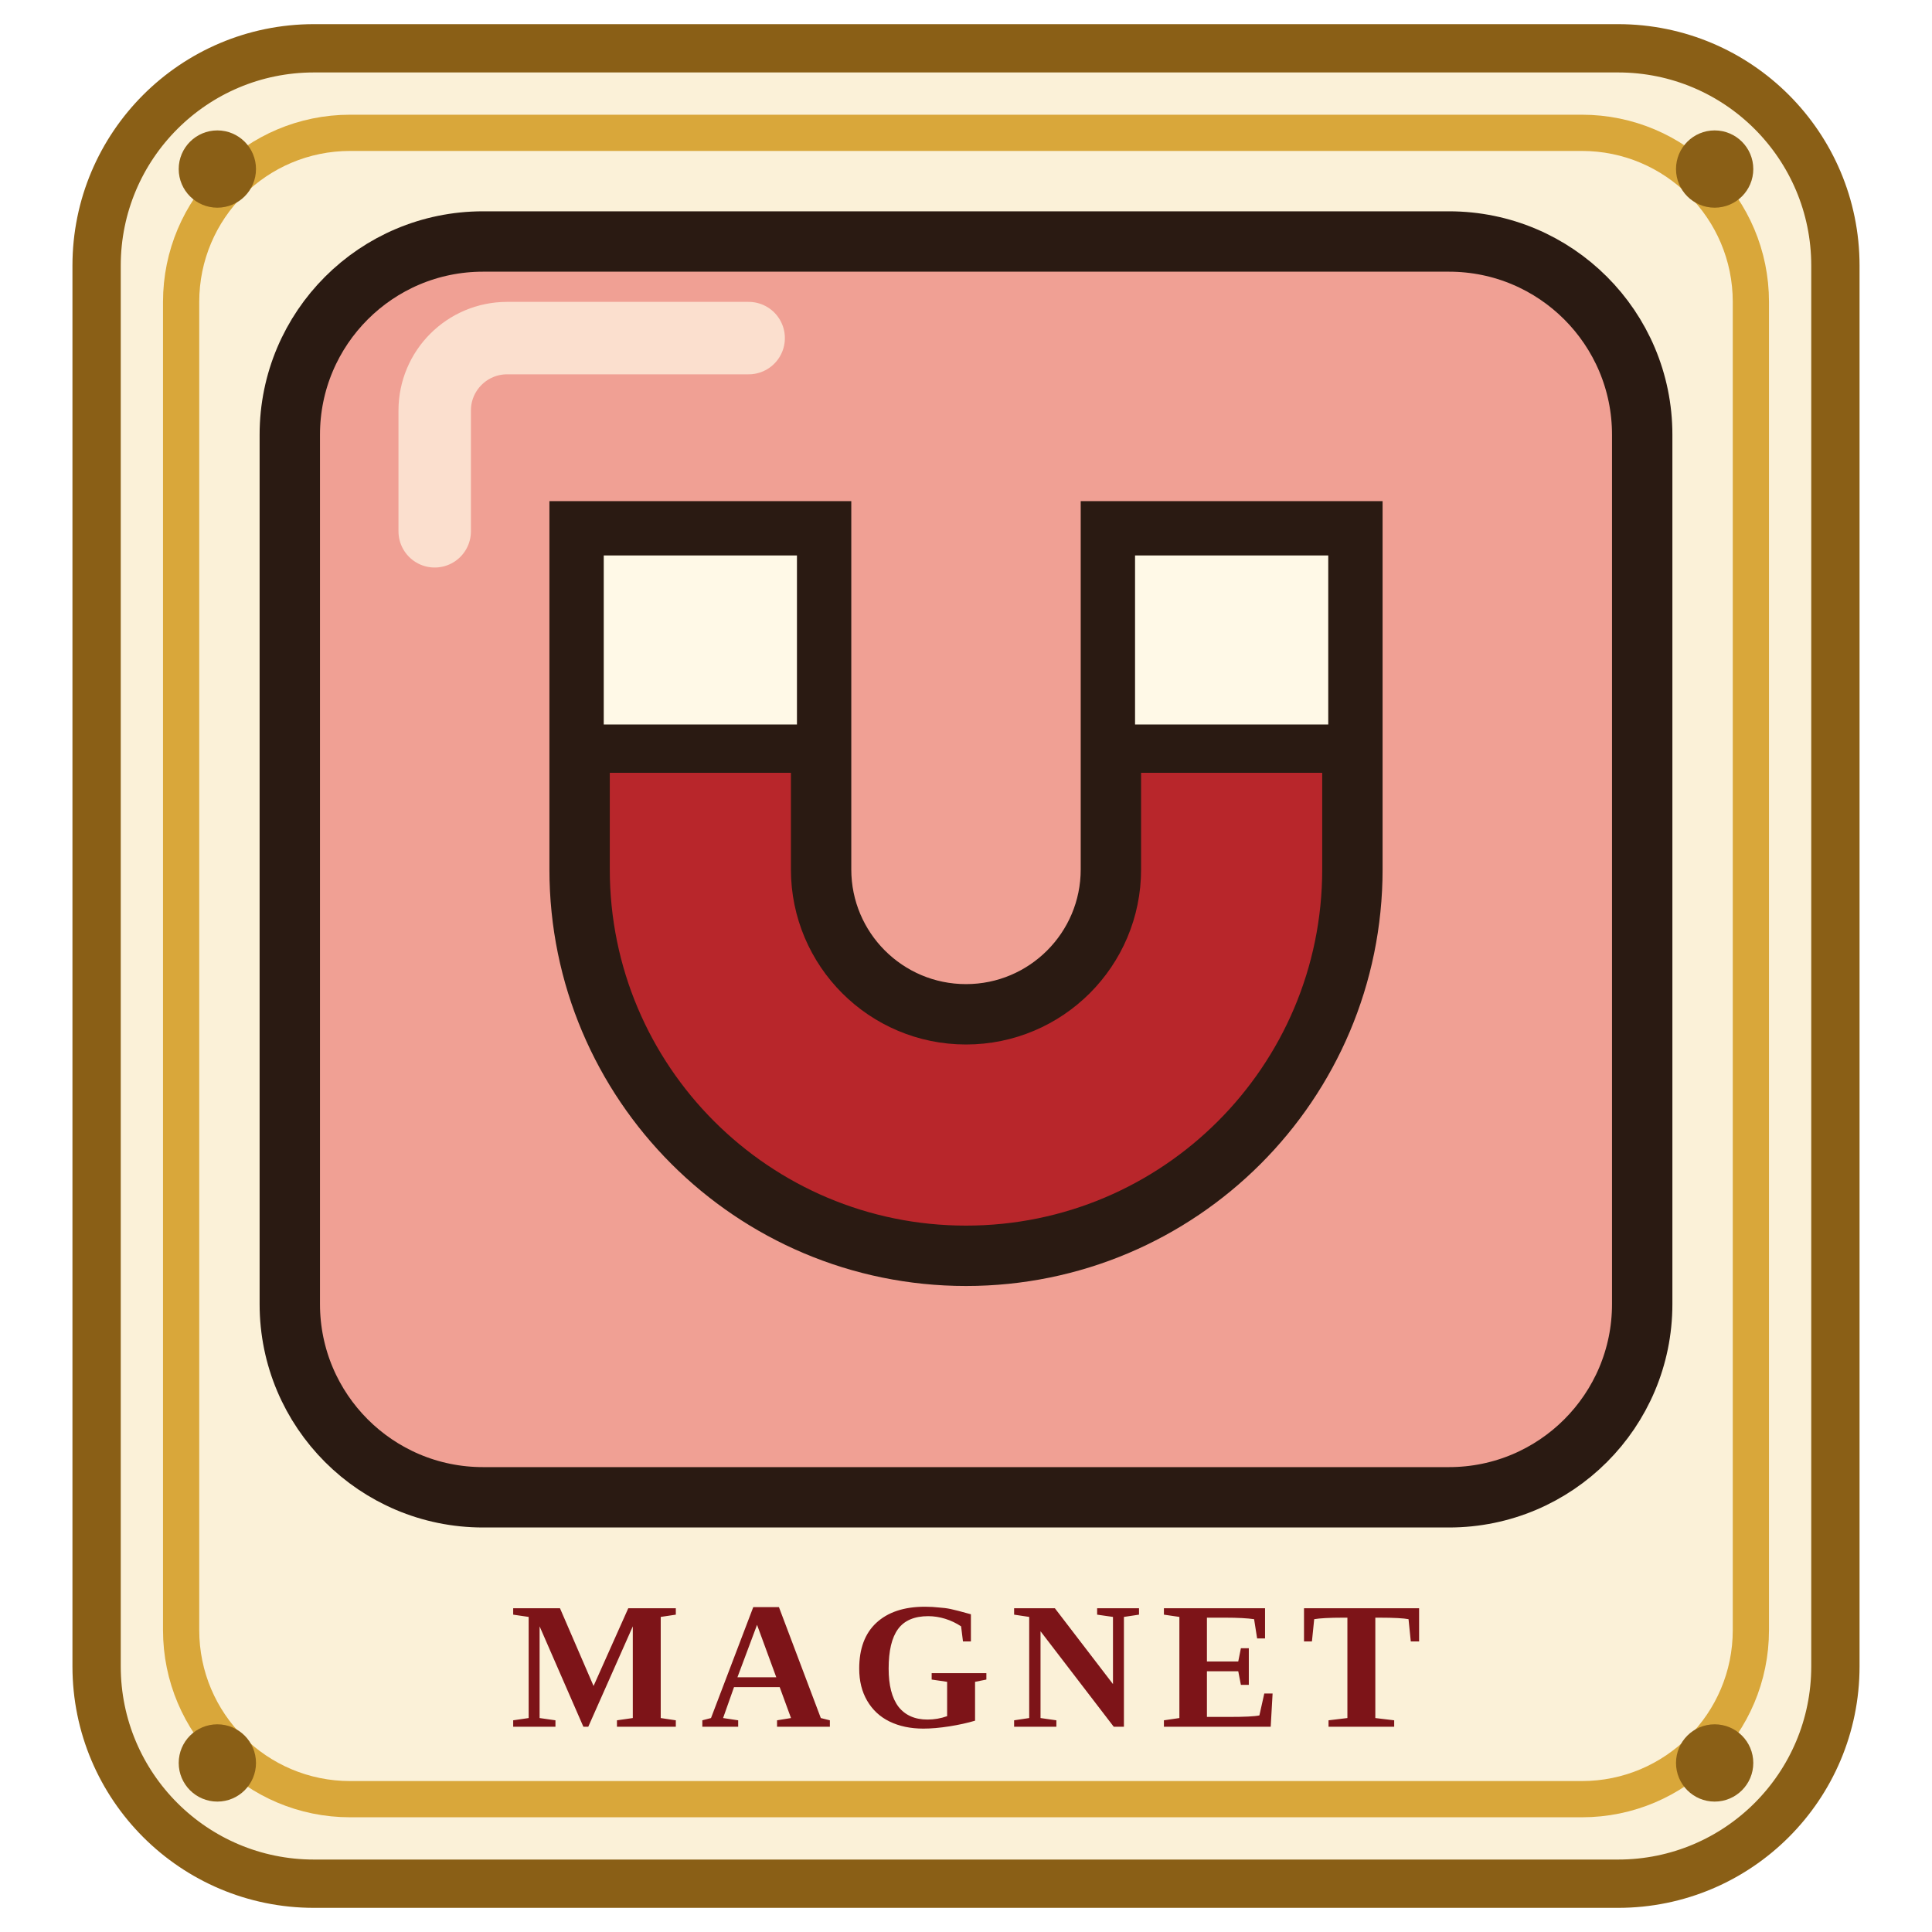
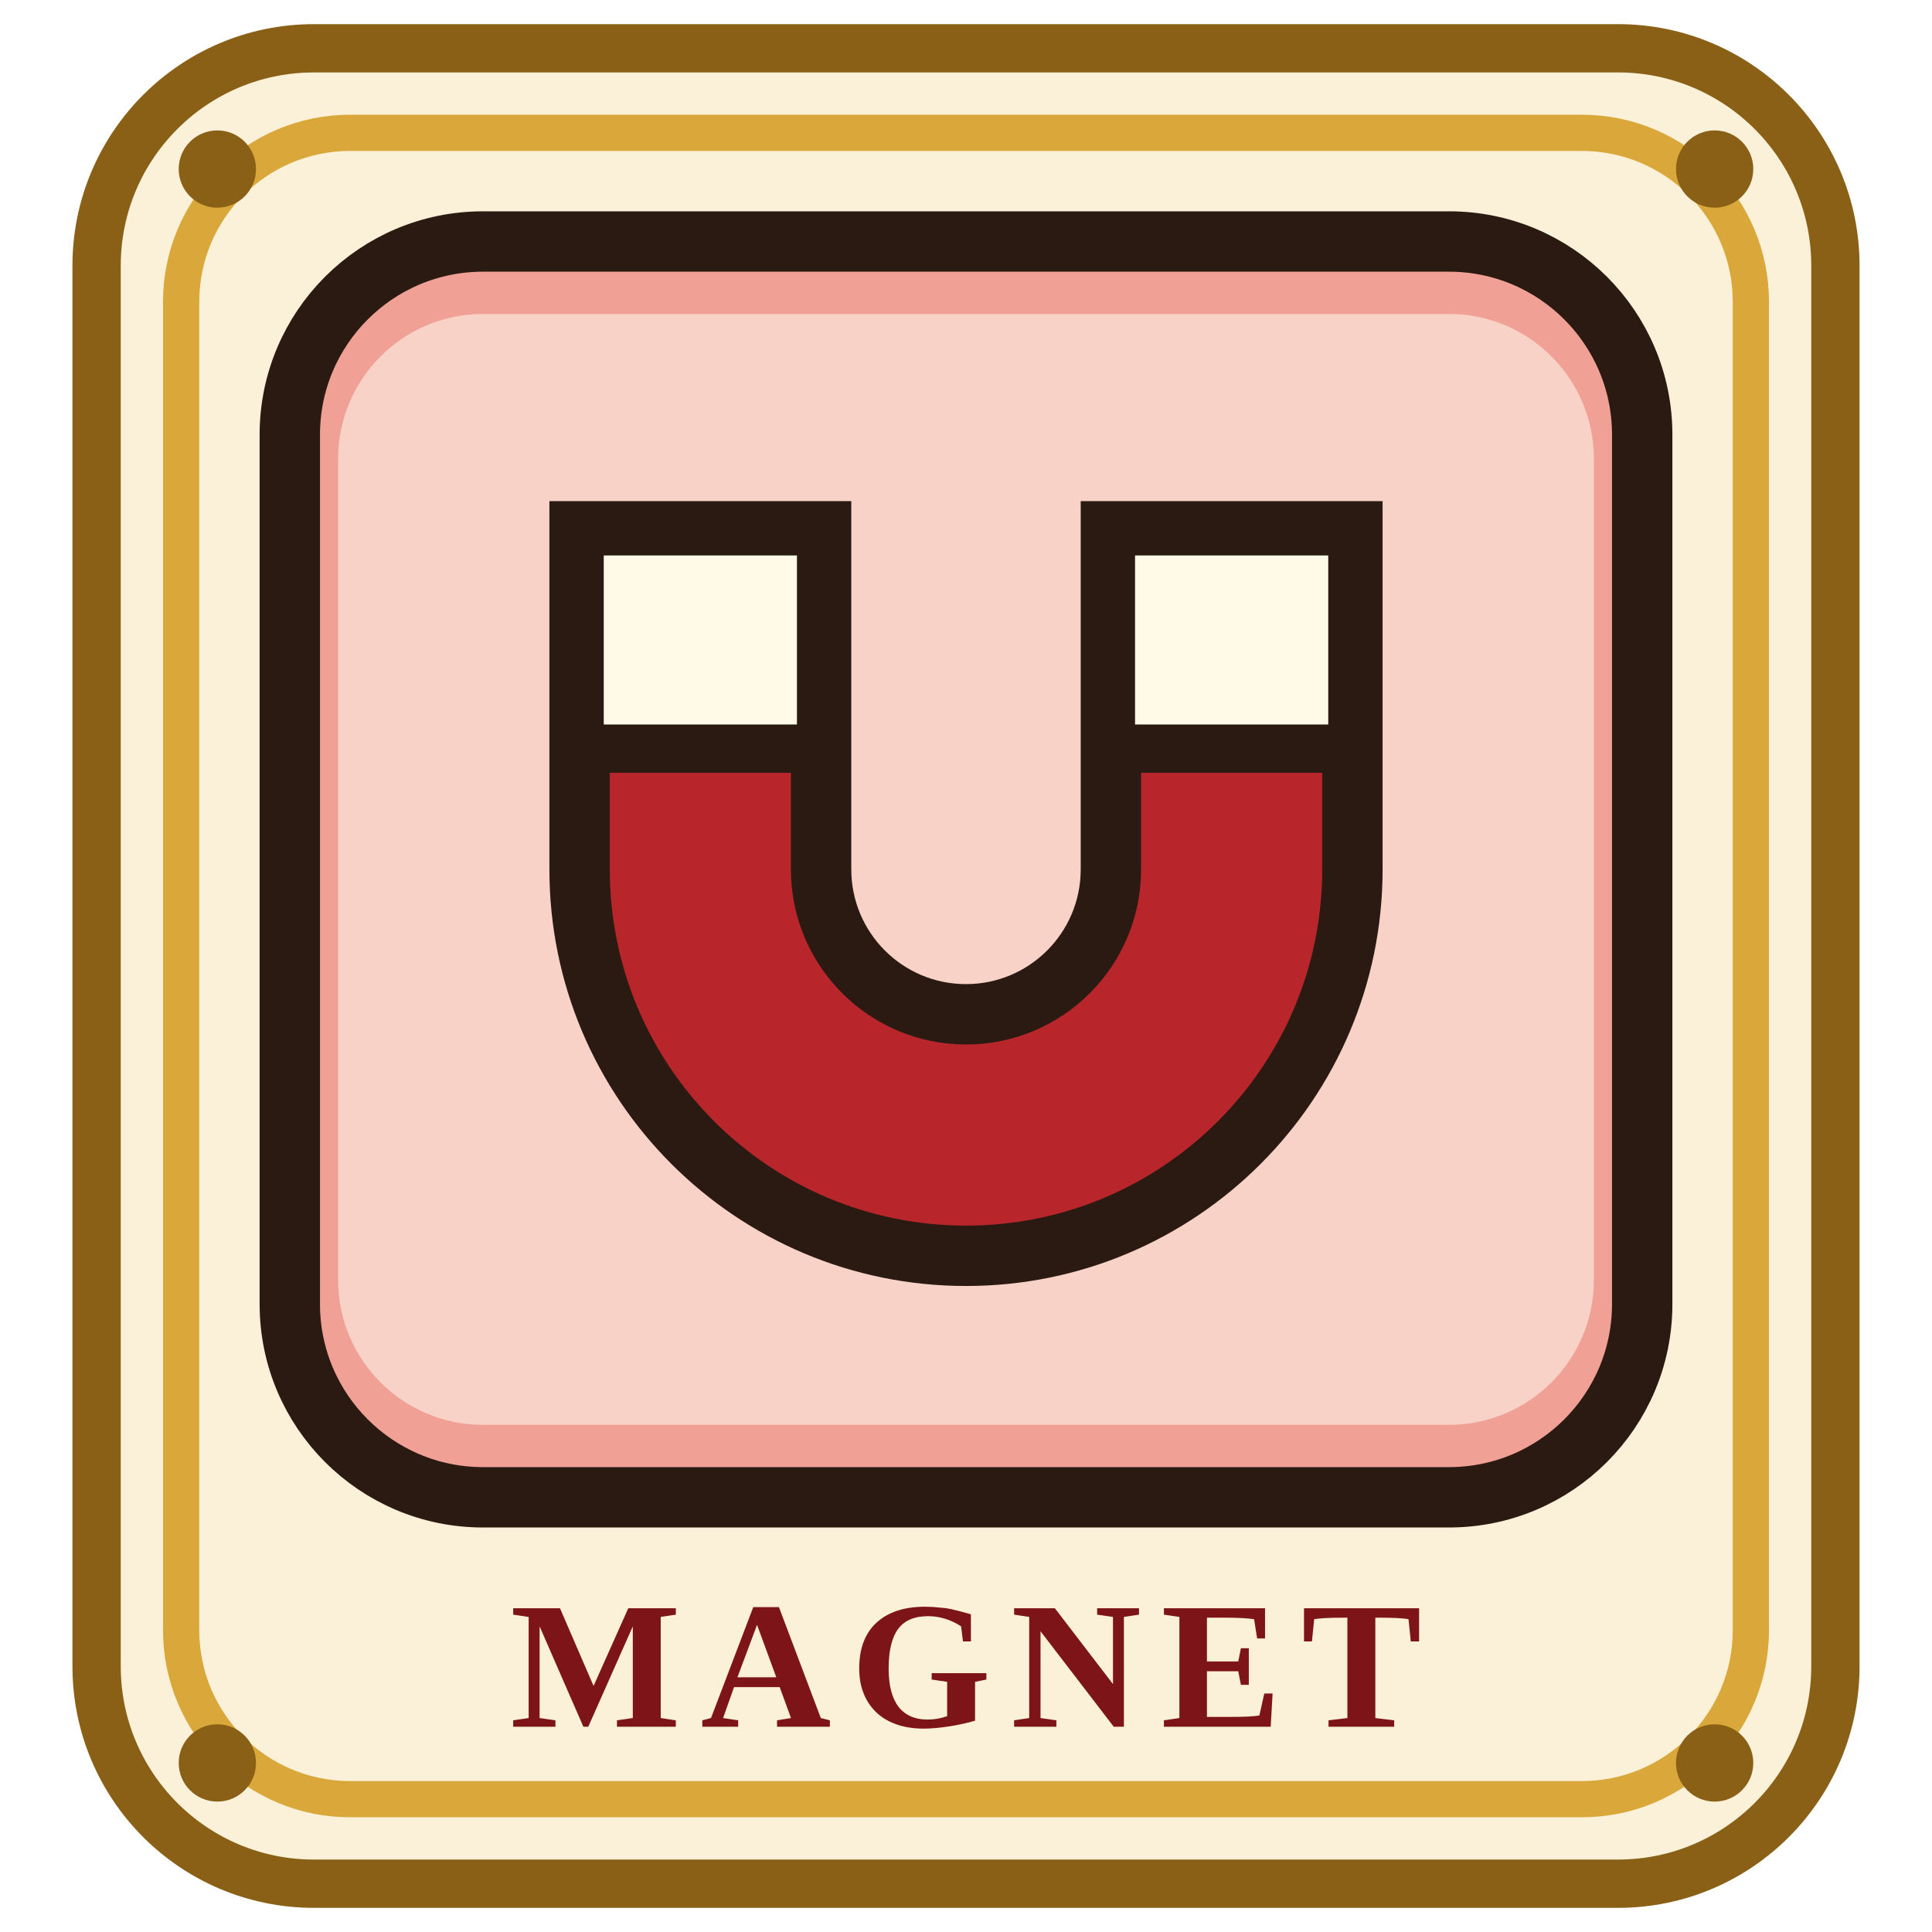
<svg xmlns="http://www.w3.org/2000/svg" viewBox="0 0 80 80">
  <rect x="4" y="2" width="72" height="76" rx="9" fill="#fbf1d8" stroke="#8a5f16" stroke-width="2" />
  <rect x="7.5" y="5.5" width="65" height="69" rx="7" fill="none" stroke="#d9a73a" stroke-width="1.5" />
  <rect x="12" y="10" width="56" height="52" rx="8" fill="#f0a094" stroke="#2a1a12" stroke-width="2.5" />
-   <path d="M18 22v-5a3 3 0 0 1 3-3h10" fill="none" stroke="#fff9e7" stroke-width="3" stroke-linecap="round" opacity=".7" />
+   <rect x="14" y="13" width="52" height="46" rx="6" fill="#fffaf0" opacity=".55" />
  <path d="M24 22v14a16 16 0 0 0 32 0V22H46v14a6 6 0 0 1-12 0V22Z" fill="#b8262b" stroke="#2a1a12" stroke-width="2.5" />
  <path d="M24 22h10v9H24zm22 0h10v9H46z" fill="#fff9e7" stroke="#2a1a12" stroke-width="2" />
  <circle cx="9" cy="7" r="1.6" fill="#8a5f16" />
  <circle cx="71" cy="7" r="1.6" fill="#8a5f16" />
  <circle cx="9" cy="73" r="1.6" fill="#8a5f16" />
  <circle cx="71" cy="73" r="1.6" fill="#8a5f16" />
  <text x="40" y="71.5" text-anchor="middle" font-family="Georgia,'Times New Roman',serif" font-size="7.5" font-weight="700" letter-spacing=".8" fill="#7d1418">MAGNET</text>
</svg>
